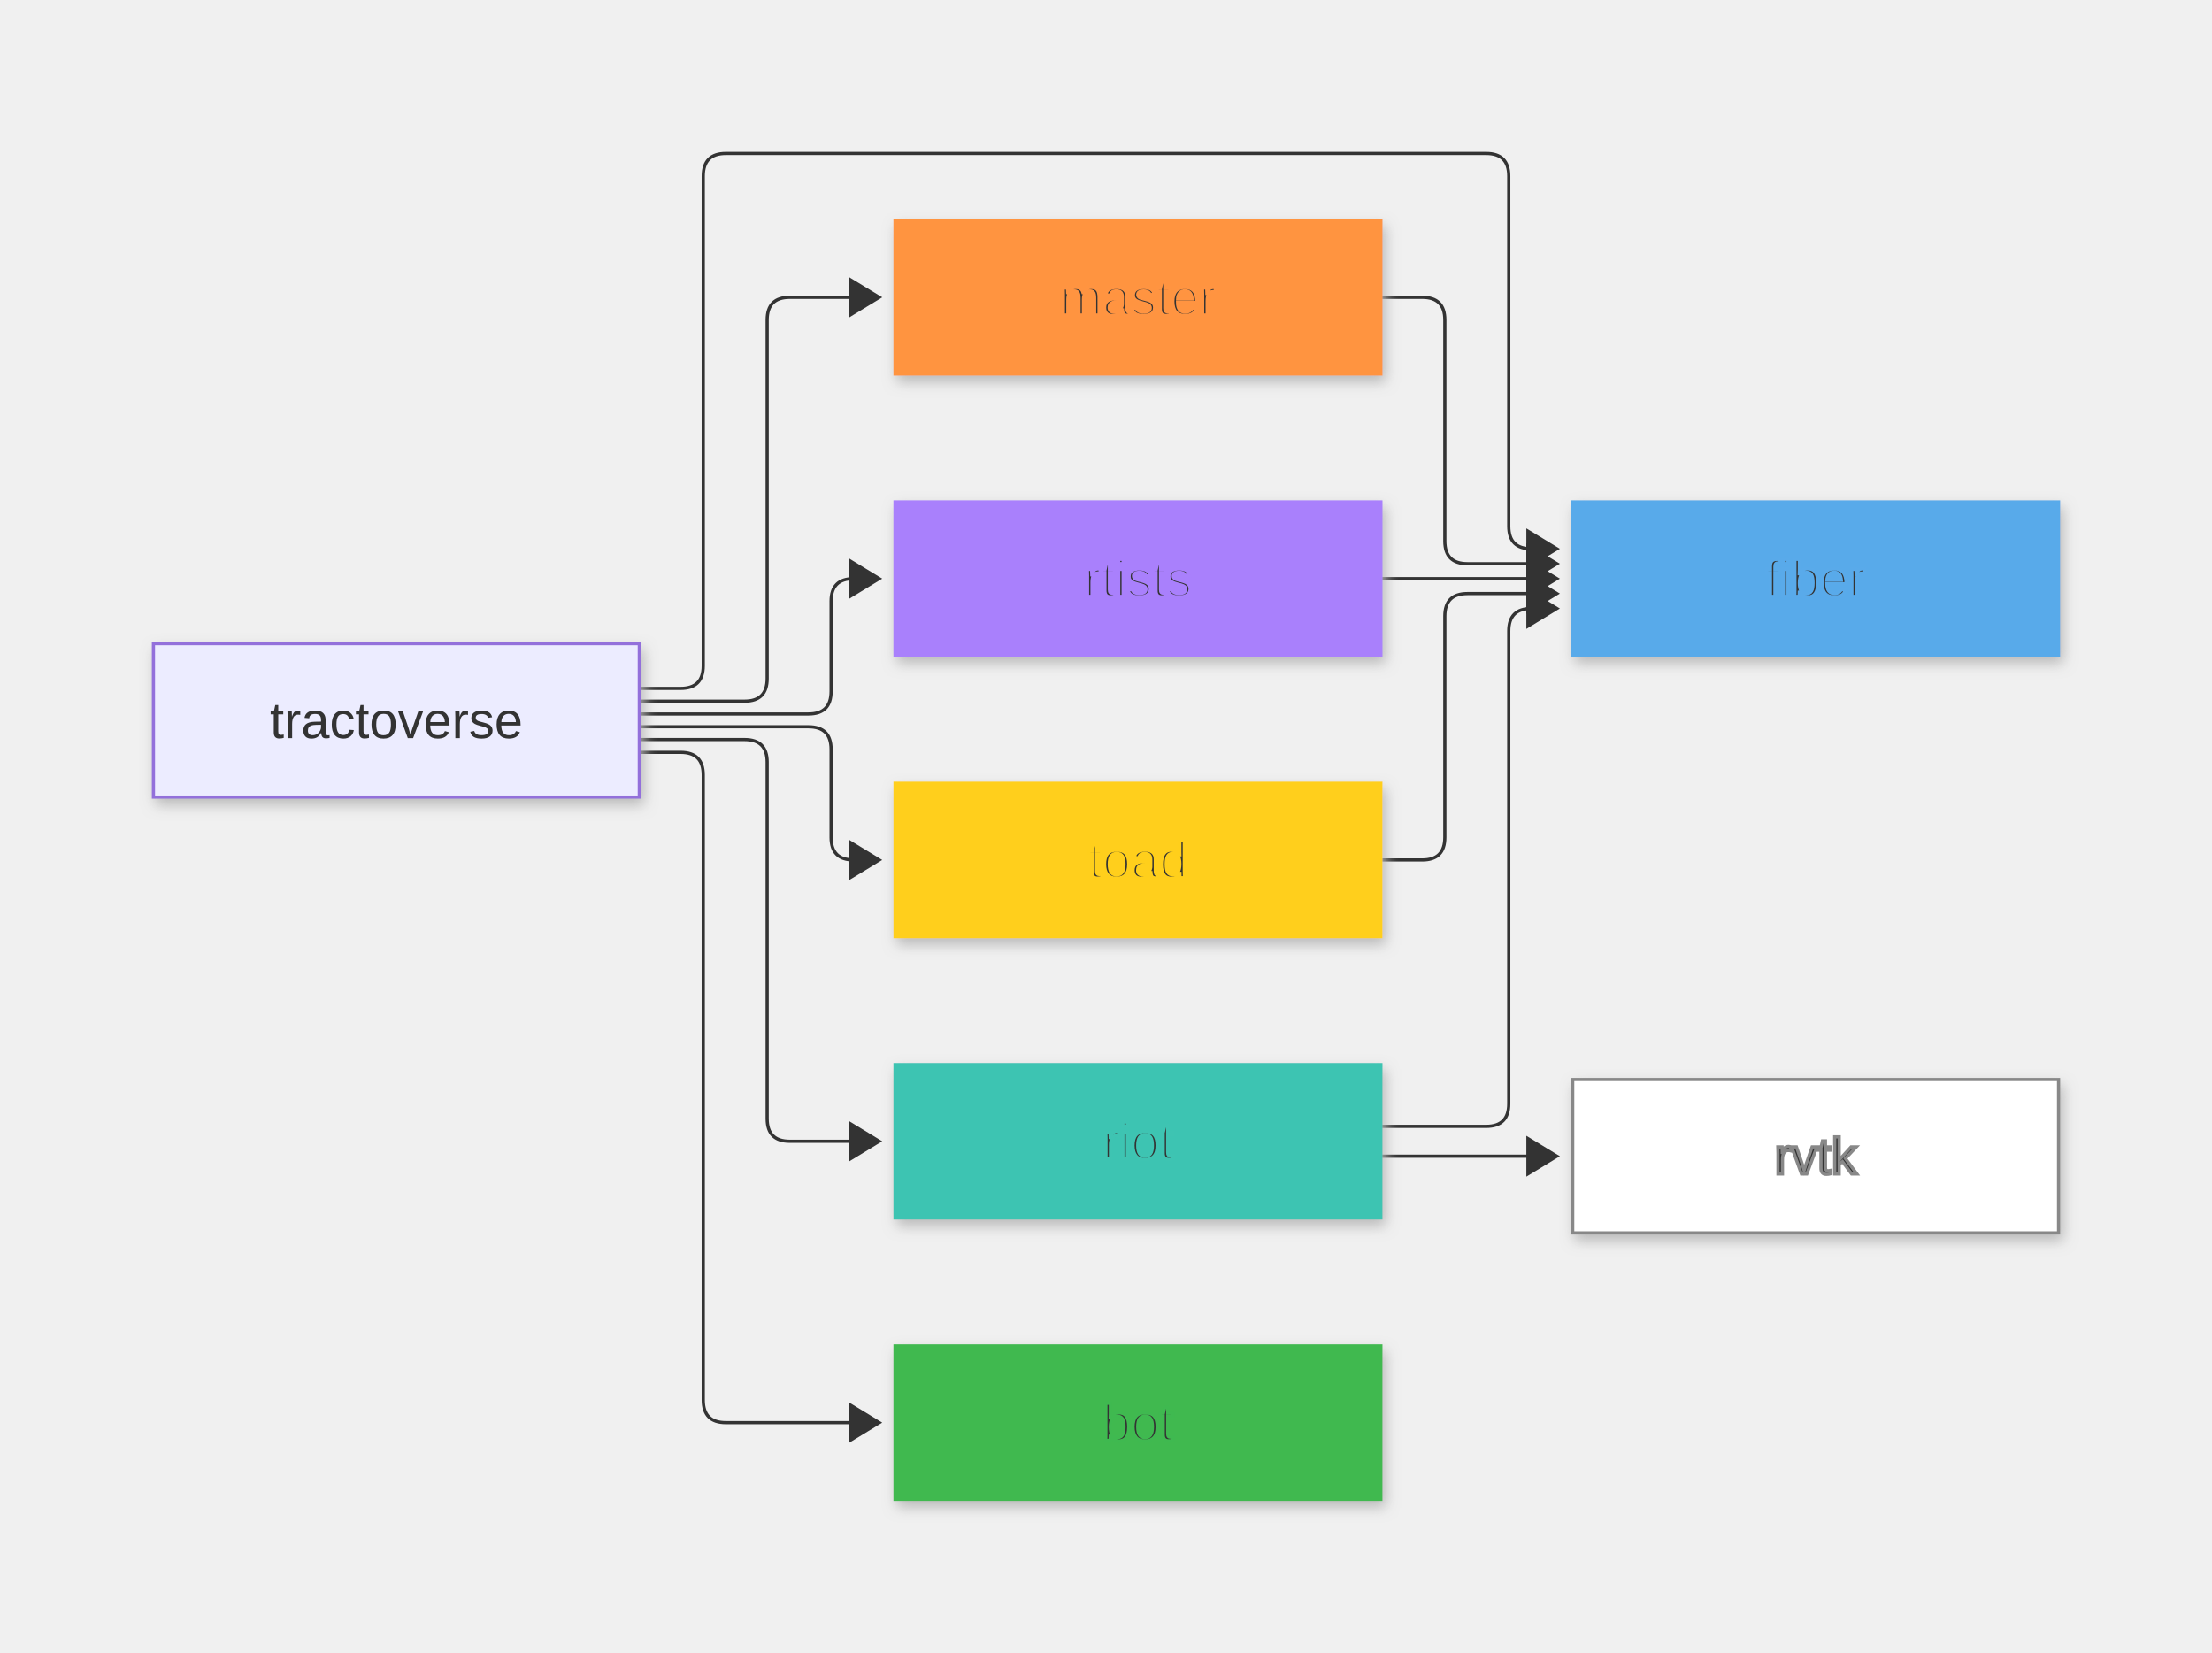
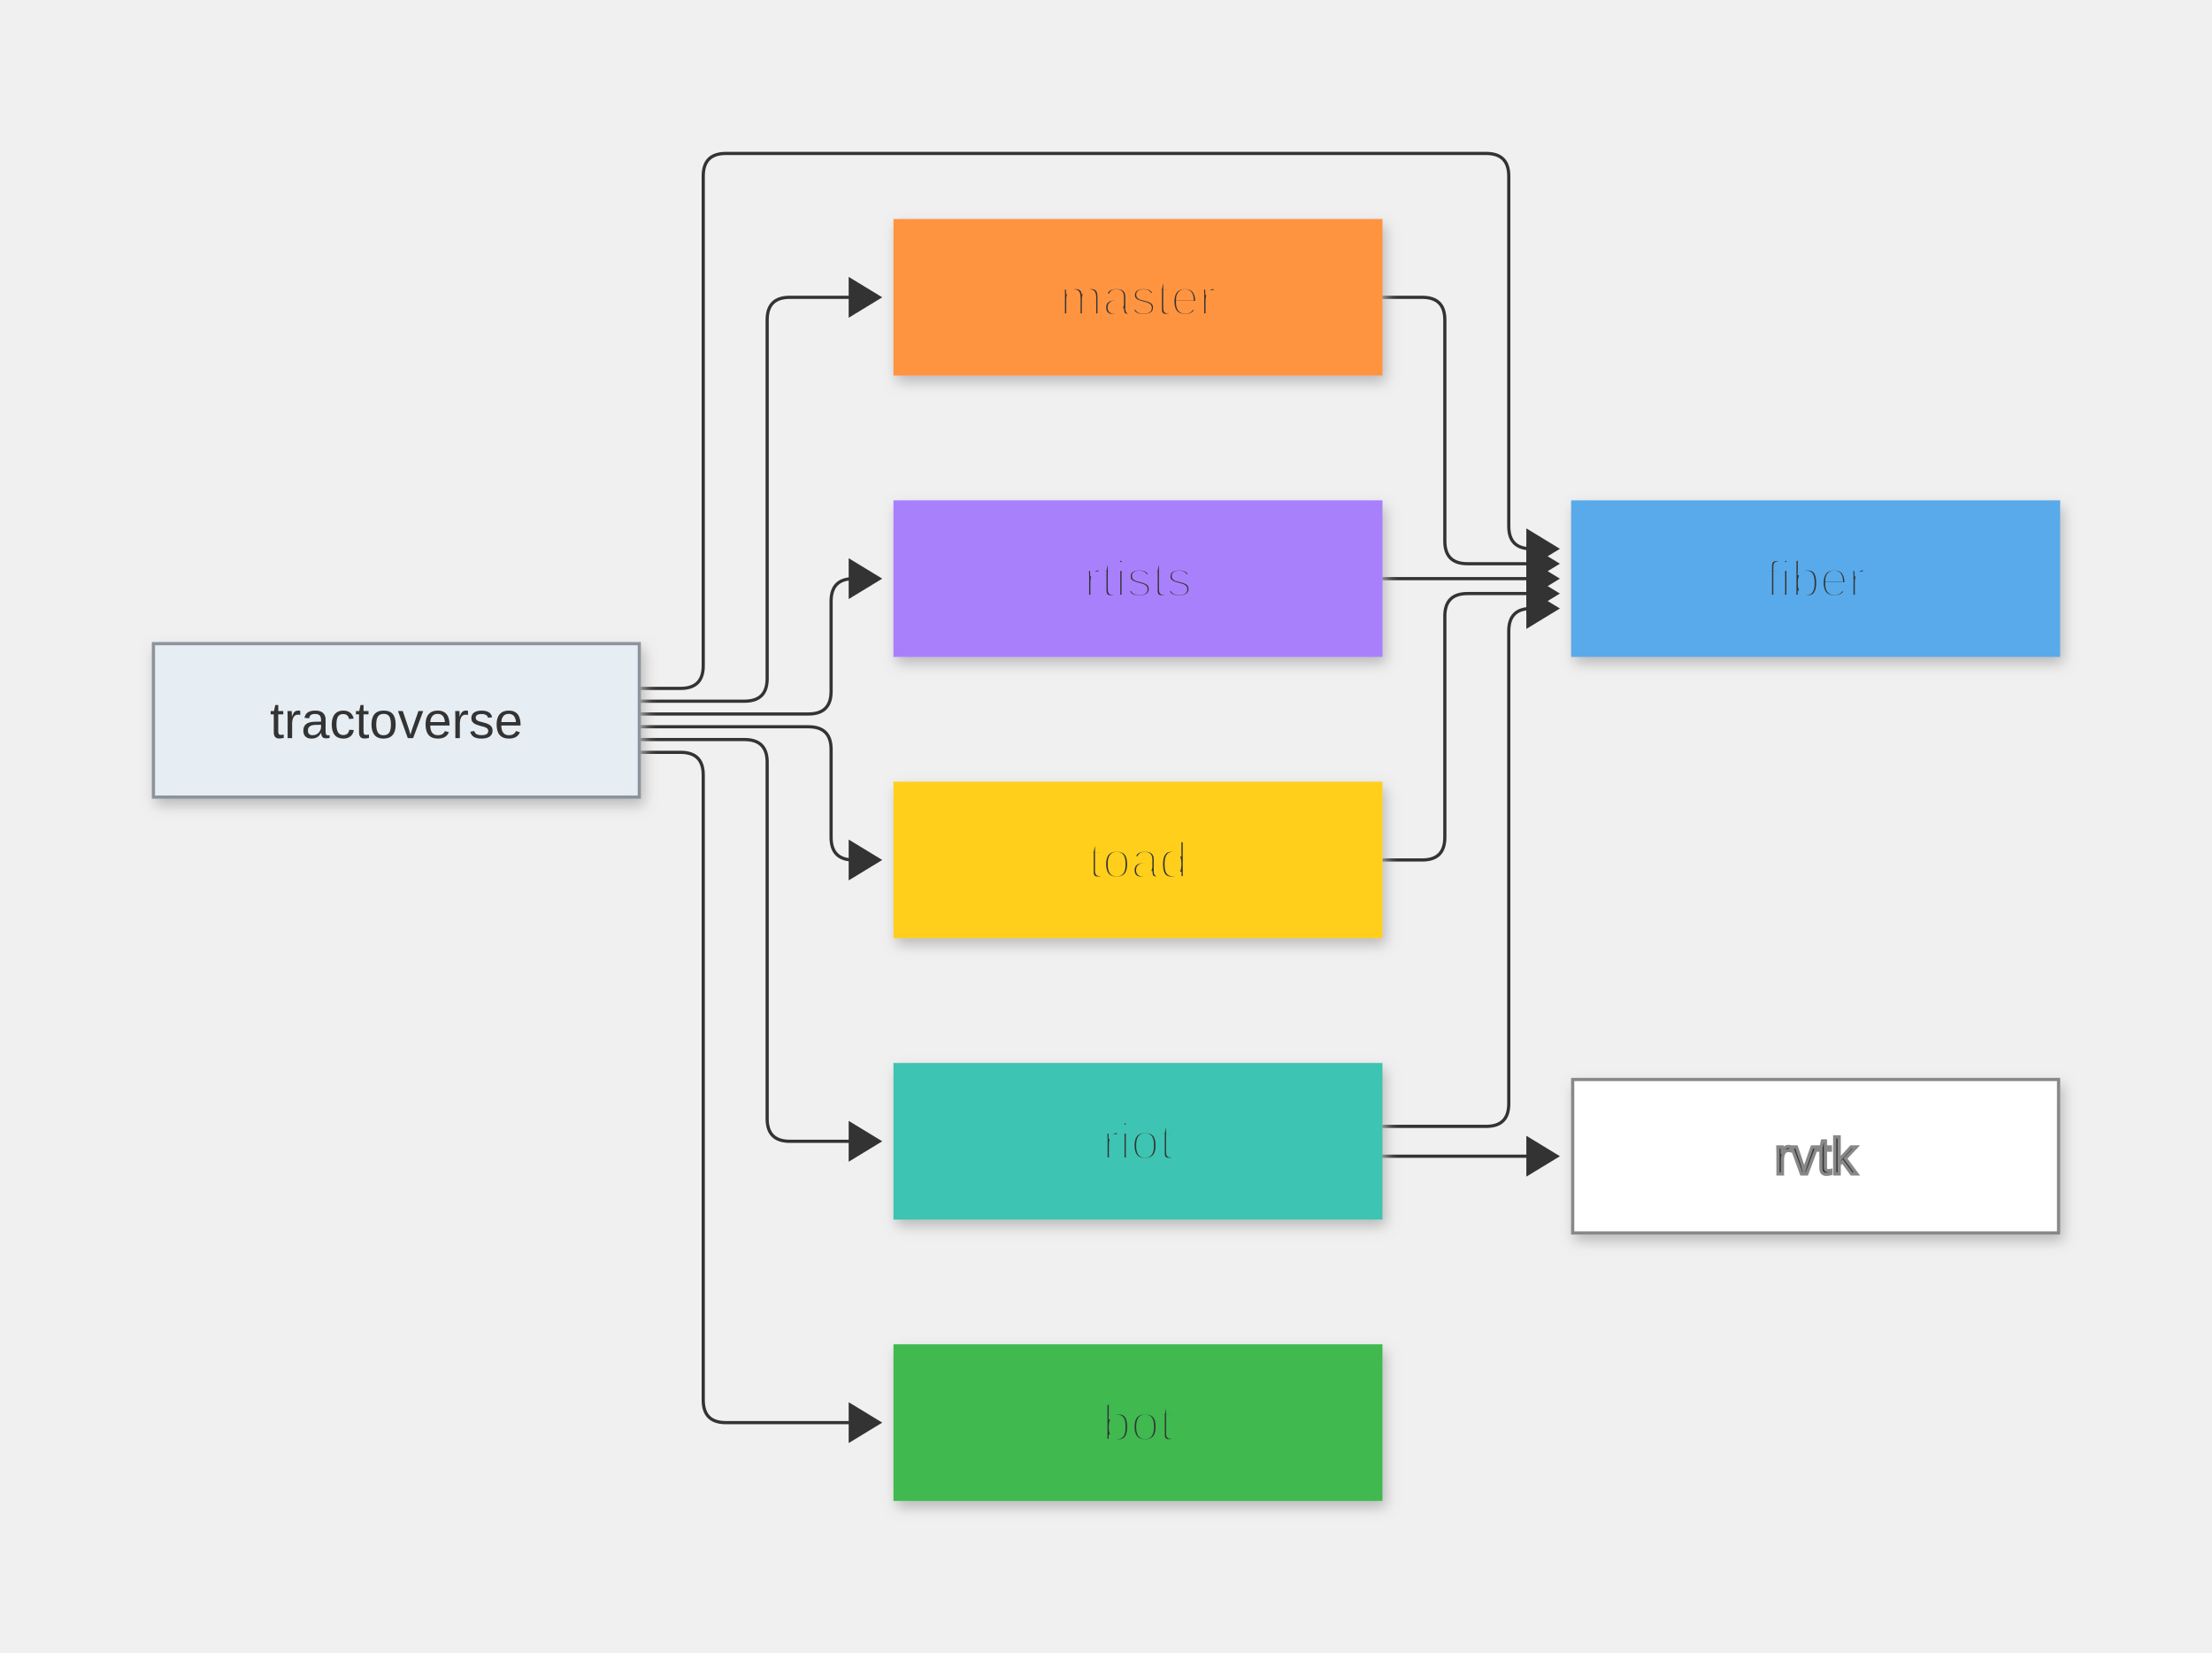
<svg xmlns="http://www.w3.org/2000/svg" id="diagram" width="100%" class="flowchart" style="max-width: 692px;" viewBox="-36 -36 692 517" role="graphics-document document" aria-roledescription="flowchart-v2" height="517" preserveAspectRatio="xMinYMin">
  <style>#diagram{font-family:"trebuchet ms",verdana,arial,sans-serif;font-size:16px;fill:#333;}@keyframes edge-animation-frame{from{stroke-dashoffset:0;}}@keyframes dash{to{stroke-dashoffset:0;}}#diagram .edge-animation-slow{stroke-dasharray:9,5!important;stroke-dashoffset:900;animation:dash 50s linear infinite;stroke-linecap:round;}#diagram .edge-animation-fast{stroke-dasharray:9,5!important;stroke-dashoffset:900;animation:dash 20s linear infinite;stroke-linecap:round;}#diagram .error-icon{fill:#552222;}#diagram .error-text{fill:#552222;stroke:#552222;}#diagram .edge-thickness-normal{stroke-width:1px;}#diagram .edge-thickness-thick{stroke-width:3.5px;}#diagram .edge-pattern-solid{stroke-dasharray:0;}#diagram .edge-thickness-invisible{stroke-width:0;fill:none;}#diagram .edge-pattern-dashed{stroke-dasharray:3;}#diagram .edge-pattern-dotted{stroke-dasharray:2;}#diagram .marker{fill:#333333;stroke:#333333;}#diagram .marker.cross{stroke:#333333;}#diagram svg{font-family:"trebuchet ms",verdana,arial,sans-serif;font-size:16px;}#diagram p{margin:0;}#diagram .label{font-family:"trebuchet ms",verdana,arial,sans-serif;color:#333;}#diagram .cluster-label text{fill:#333;}#diagram .cluster-label span{color:#333;}#diagram .cluster-label span p{background-color:transparent;}#diagram .label text,#diagram span{fill:#333;color:#333;}#diagram .node rect,#diagram .node circle,#diagram .node ellipse,#diagram .node polygon,#diagram .node path{fill:#ECECFF;stroke:#9370DB;stroke-width:1px;}#diagram .rough-node .label text,#diagram .node .label text,#diagram .image-shape .label,#diagram .icon-shape .label{text-anchor:middle;}#diagram .node .katex path{fill:#000;stroke:#000;stroke-width:1px;}#diagram .rough-node .label,#diagram .node .label,#diagram .image-shape .label,#diagram .icon-shape .label{text-align:center;}#diagram .node.clickable{cursor:pointer;}#diagram .root .anchor path{fill:#333333!important;stroke-width:0;stroke:#333333;}#diagram .arrowheadPath{fill:#333333;}#diagram .edgePaths .path{stroke:#333333;stroke-width:1px;}#diagram .flowchart-link{stroke:#333333;fill:none;}#diagram .edgeLabel{background-color:rgba(232,232,232, 0.8);text-align:center;}#diagram .edgeLabel p{background-color:rgba(232,232,232, 0.8);}#diagram .edgeLabel rect{opacity:0.5;background-color:rgba(232,232,232, 0.8);fill:rgba(232,232,232, 0.8);}#diagram .labelBkg{background-color:rgba(232, 232, 232, 0.5);}#diagram .cluster rect{fill:#ffffde;stroke:#aaaa33;stroke-width:1px;}#diagram .cluster text{fill:#333;}#diagram .cluster span{color:#333;}#diagram .node .collapsed-indicator{fill:#aaaa33;stroke:none;opacity:0.6;}#diagram .node .collapsed-separator{stroke:#aaaa33;stroke-width:0.75px;}#diagram div.mermaidTooltip{position:absolute;text-align:center;max-width:200px;padding:2px;font-family:"trebuchet ms",verdana,arial,sans-serif;font-size:12px;background:hsl(80, 100%, 96.275%);border:1px solid #aaaa33;border-radius:2px;pointer-events:none;z-index:100;}#diagram .flowchartTitleText{text-anchor:middle;font-size:18px;fill:#333;}#diagram rect.text{fill:none;stroke-width:0;}#diagram .icon-shape,#diagram .image-shape{background-color:rgba(232,232,232, 0.8);text-align:center;}#diagram .icon-shape p,#diagram .image-shape p{background-color:rgba(232,232,232, 0.8);padding:2px;}#diagram .icon-shape .label rect,#diagram .image-shape .label rect{opacity:0.5;background-color:rgba(232,232,232, 0.8);fill:rgba(232,232,232, 0.8);}#diagram .label-icon{display:inline-block;height:1em;overflow:visible;vertical-align:-0.125em;}#diagram .node .label-icon path{fill:currentColor;stroke:revert;stroke-width:revert;}#diagram .node .neo-node{stroke:#9370DB;}#diagram [data-look="neo"].node rect,#diagram [data-look="neo"].cluster rect,#diagram [data-look="neo"].node polygon{stroke:#9370DB;filter:drop-shadow(1px 2px 2px rgba(185, 185, 185, 1));}#diagram [data-look="neo"].swimlane.cluster rect{filter:none;}#diagram [data-look="neo"].node path{stroke:#9370DB;stroke-width:1px;}#diagram [data-look="neo"].node .outer-path{filter:drop-shadow(1px 2px 2px rgba(185, 185, 185, 1));}#diagram [data-look="neo"].node .neo-line path{stroke:#9370DB;filter:none;}#diagram [data-look="neo"].node circle{stroke:#9370DB;filter:drop-shadow(1px 2px 2px rgba(185, 185, 185, 1));}#diagram [data-look="neo"].node circle .state-start{fill:#000000;}#diagram [data-look="neo"].icon-shape .icon{fill:#9370DB;filter:drop-shadow(1px 2px 2px rgba(185, 185, 185, 1));}#diagram [data-look="neo"].icon-shape .icon-neo path{stroke:#9370DB;filter:drop-shadow(1px 2px 2px rgba(185, 185, 185, 1));}#diagram :root{--mermaid-font-family:"trebuchet ms",verdana,arial,sans-serif;}#diagram .fiber&gt;*{fill:rgb(89, 170, 234)!important;stroke:rgb(89, 170, 234)!important;color:rgb(0, 0, 0)!important;}#diagram .fiber span{fill:rgb(89, 170, 234)!important;stroke:rgb(89, 170, 234)!important;color:rgb(0, 0, 0)!important;}#diagram .fiber tspan{fill:rgb(0, 0, 0)!important;}#diagram .master&gt;*{fill:rgb(255, 148, 65)!important;stroke:rgb(255, 148, 65)!important;color:rgb(0, 0, 0)!important;}#diagram .master span{fill:rgb(255, 148, 65)!important;stroke:rgb(255, 148, 65)!important;color:rgb(0, 0, 0)!important;}#diagram .master tspan{fill:rgb(0, 0, 0)!important;}#diagram .rtists&gt;*{fill:rgb(169, 128, 252)!important;stroke:rgb(169, 128, 252)!important;color:rgb(0, 0, 0)!important;}#diagram .rtists span{fill:rgb(169, 128, 252)!important;stroke:rgb(169, 128, 252)!important;color:rgb(0, 0, 0)!important;}#diagram .rtists tspan{fill:rgb(0, 0, 0)!important;}#diagram .riot&gt;*{fill:rgb(62, 196, 178)!important;stroke:rgb(62, 196, 178)!important;color:rgb(0, 0, 0)!important;}#diagram .riot span{fill:rgb(62, 196, 178)!important;stroke:rgb(62, 196, 178)!important;color:rgb(0, 0, 0)!important;}#diagram .riot tspan{fill:rgb(0, 0, 0)!important;}#diagram .toad&gt;*{fill:rgb(255, 207, 27)!important;stroke:rgb(255, 207, 27)!important;color:rgb(0, 0, 0)!important;}#diagram .toad span{fill:rgb(255, 207, 27)!important;stroke:rgb(255, 207, 27)!important;color:rgb(0, 0, 0)!important;}#diagram .toad tspan{fill:rgb(0, 0, 0)!important;}#diagram .bot&gt;*{fill:rgb(63, 185, 80)!important;stroke:rgb(63, 185, 80)!important;color:rgb(0, 0, 0)!important;}#diagram .bot span{fill:rgb(63, 185, 80)!important;stroke:rgb(63, 185, 80)!important;color:rgb(0, 0, 0)!important;}#diagram .bot tspan{fill:rgb(0, 0, 0)!important;}#diagram .rvtk&gt;*{fill:rgb(255, 255, 255)!important;stroke:rgb(136, 136, 136)!important;color:rgb(51, 51, 51)!important;}#diagram .rvtk span{fill:rgb(255, 255, 255)!important;stroke:rgb(136, 136, 136)!important;color:rgb(51, 51, 51)!important;}#diagram .rvtk tspan{fill:rgb(51, 51, 51)!important;}</style>
  <g>
    <marker id="diagram_flowchart-v2-pointEnd" class="marker flowchart-v2" viewBox="0 0 10 10" refX="5" refY="5" markerUnits="userSpaceOnUse" markerWidth="8" markerHeight="8" orient="auto">
      <path d="M 0 0 L 10 5 L 0 10 z" class="arrowMarkerPath" style="stroke-width: 1; stroke-dasharray: 1, 0;" />
    </marker>
    <marker id="diagram_flowchart-v2-pointStart" class="marker flowchart-v2" viewBox="0 0 10 10" refX="4.5" refY="5" markerUnits="userSpaceOnUse" markerWidth="8" markerHeight="8" orient="auto">
      <path d="M 0 5 L 10 10 L 10 0 z" class="arrowMarkerPath" style="stroke-width: 1; stroke-dasharray: 1, 0;" />
    </marker>
    <marker id="diagram_flowchart-v2-pointEnd-margin" class="marker flowchart-v2" viewBox="0 0 11.5 14" refX="11.5" refY="7" markerUnits="userSpaceOnUse" markerWidth="10.5" markerHeight="14" orient="auto">
      <path d="M 0 0 L 11.5 7 L 0 14 z" class="arrowMarkerPath" style="stroke-width: 0; stroke-dasharray: 1, 0;" />
    </marker>
    <marker id="diagram_flowchart-v2-pointStart-margin" class="marker flowchart-v2" viewBox="0 0 11.5 14" refX="1" refY="7" markerUnits="userSpaceOnUse" markerWidth="11.5" markerHeight="14" orient="auto">
      <polygon points="0,7 11.5,14 11.5,0" class="arrowMarkerPath" style="stroke-width: 0; stroke-dasharray: 1, 0;" />
    </marker>
    <marker id="diagram_flowchart-v2-circleEnd" class="marker flowchart-v2" viewBox="0 0 10 10" refX="11" refY="5" markerUnits="userSpaceOnUse" markerWidth="11" markerHeight="11" orient="auto">
      <circle cx="5" cy="5" r="5" class="arrowMarkerPath" style="stroke-width: 1; stroke-dasharray: 1, 0;" />
    </marker>
    <marker id="diagram_flowchart-v2-circleStart" class="marker flowchart-v2" viewBox="0 0 10 10" refX="-1" refY="5" markerUnits="userSpaceOnUse" markerWidth="11" markerHeight="11" orient="auto">
      <circle cx="5" cy="5" r="5" class="arrowMarkerPath" style="stroke-width: 1; stroke-dasharray: 1, 0;" />
    </marker>
    <marker id="diagram_flowchart-v2-circleEnd-margin" class="marker flowchart-v2" viewBox="0 0 10 10" refY="5" refX="12.25" markerUnits="userSpaceOnUse" markerWidth="14" markerHeight="14" orient="auto">
      <circle cx="5" cy="5" r="5" class="arrowMarkerPath" style="stroke-width: 0; stroke-dasharray: 1, 0;" />
    </marker>
    <marker id="diagram_flowchart-v2-circleStart-margin" class="marker flowchart-v2" viewBox="0 0 10 10" refX="-2" refY="5" markerUnits="userSpaceOnUse" markerWidth="14" markerHeight="14" orient="auto">
      <circle cx="5" cy="5" r="5" class="arrowMarkerPath" style="stroke-width: 0; stroke-dasharray: 1, 0;" />
    </marker>
    <marker id="diagram_flowchart-v2-crossEnd" class="marker cross flowchart-v2" viewBox="0 0 11 11" refX="12" refY="5.2" markerUnits="userSpaceOnUse" markerWidth="11" markerHeight="11" orient="auto">
      <path d="M 1,1 l 9,9 M 10,1 l -9,9" class="arrowMarkerPath" style="stroke-width: 2; stroke-dasharray: 1, 0;" />
    </marker>
    <marker id="diagram_flowchart-v2-crossStart" class="marker cross flowchart-v2" viewBox="0 0 11 11" refX="-1" refY="5.2" markerUnits="userSpaceOnUse" markerWidth="11" markerHeight="11" orient="auto">
      <path d="M 1,1 l 9,9 M 10,1 l -9,9" class="arrowMarkerPath" style="stroke-width: 2; stroke-dasharray: 1, 0;" />
    </marker>
    <marker id="diagram_flowchart-v2-crossEnd-margin" class="marker cross flowchart-v2" viewBox="0 0 15 15" refX="17.7" refY="7.5" markerUnits="userSpaceOnUse" markerWidth="12" markerHeight="12" orient="auto">
      <path d="M 1,1 L 14,14 M 1,14 L 14,1" class="arrowMarkerPath" style="stroke-width: 2.5;" />
    </marker>
    <marker id="diagram_flowchart-v2-crossStart-margin" class="marker cross flowchart-v2" viewBox="0 0 15 15" refX="-3.5" refY="7.5" markerUnits="userSpaceOnUse" markerWidth="12" markerHeight="12" orient="auto">
      <path d="M 1,1 L 14,14 M 1,14 L 14,1" class="arrowMarkerPath" style="stroke-width: 2.5; stroke-dasharray: 1, 0;" />
    </marker>
    <g class="root">
      <g class="clusters" />
      <g class="edges edgePaths">
        <path d="M164,179.333L176.929,179.333Q184,179.333 184,172.262L184,19.071Q184,12 191.071,12L320,12L428.929,12Q436,12 436,19.071L436,128.596Q436,135.667 443.071,135.667L452,135.667" id="diagram-L_tractoverse_fiber_0" class="edge-thickness-normal edge-pattern-solid edge-thickness-normal edge-pattern-solid flowchart-link" style="stroke-dasharray: 0 0 564.343 4; stroke-dashoffset: 0;;" data-edge="true" data-et="edge" data-id="L_tractoverse_fiber_0" data-points="W3sieCI6MTY0LCJ5IjoxNzkuMzMzMzMzMzMzMzMzMzF9LHsieCI6MTg0LCJ5IjoxNzkuMzMzMzMzMzMzMzMzMzF9LHsieCI6MTg0LCJ5IjoxMn0seyJ4IjozMjAsInkiOjEyfSx7IngiOjQzNiwieSI6MTJ9LHsieCI6NDM2LCJ5IjoxMzUuNjY2NjY2NjY2NjY2NjZ9LHsieCI6NDU2LCJ5IjoxMzUuNjY2NjY2NjY2NjY2NjZ9XQ==" data-look="neo" marker-end="url(#diagram_flowchart-v2-pointEnd-margin)" />
        <path d="M164,183.333L196.929,183.333Q204,183.333 204,176.262L204,64.071Q204,57 211.071,57L240,57" id="diagram-L_tractoverse_master_0" class="edge-thickness-normal edge-pattern-solid edge-thickness-normal edge-pattern-solid flowchart-link" style="stroke-dasharray: 0 0 193.005 4; stroke-dashoffset: 0;;" data-edge="true" data-et="edge" data-id="L_tractoverse_master_0" data-points="W3sieCI6MTY0LCJ5IjoxODMuMzMzMzMzMzMzMzMzMzF9LHsieCI6MjA0LCJ5IjoxODMuMzMzMzMzMzMzMzMzMzF9LHsieCI6MjA0LCJ5Ijo1N30seyJ4IjoyNDQsInkiOjU3fV0=" data-look="neo" marker-end="url(#diagram_flowchart-v2-pointEnd-margin)" />
        <path d="M164,187.333L216.929,187.333Q224,187.333 224,180.262L224,152.071Q224,145 231.071,145L240,145" id="diagram-L_tractoverse_rtists_0" class="edge-thickness-normal edge-pattern-solid edge-thickness-normal edge-pattern-solid flowchart-link" style="stroke-dasharray: 0 0 109.005 4; stroke-dashoffset: 0;;" data-edge="true" data-et="edge" data-id="L_tractoverse_rtists_0" data-points="W3sieCI6MTY0LCJ5IjoxODcuMzMzMzMzMzMzMzMzMzF9LHsieCI6MjI0LCJ5IjoxODcuMzMzMzMzMzMzMzMzMzF9LHsieCI6MjI0LCJ5IjoxNDV9LHsieCI6MjQ0LCJ5IjoxNDV9XQ==" data-look="neo" marker-end="url(#diagram_flowchart-v2-pointEnd-margin)" />
        <path d="M164,195.333L196.929,195.333Q204,195.333 204,202.404L204,313.929Q204,321 211.071,321L240,321" id="diagram-L_tractoverse_riot_0" class="edge-thickness-normal edge-pattern-solid edge-thickness-normal edge-pattern-solid flowchart-link" style="stroke-dasharray: 0 0 192.338 4; stroke-dashoffset: 0;;" data-edge="true" data-et="edge" data-id="L_tractoverse_riot_0" data-points="W3sieCI6MTY0LCJ5IjoxOTUuMzMzMzMzMzMzMzMzMzF9LHsieCI6MjA0LCJ5IjoxOTUuMzMzMzMzMzMzMzMzMzF9LHsieCI6MjA0LCJ5IjozMjF9LHsieCI6MjQ0LCJ5IjozMjF9XQ==" data-look="neo" marker-end="url(#diagram_flowchart-v2-pointEnd-margin)" />
        <path d="M164,191.333L216.929,191.333Q224,191.333 224,198.404L224,225.929Q224,233 231.071,233L240,233" id="diagram-L_tractoverse_toad_0" class="edge-thickness-normal edge-pattern-solid edge-thickness-normal edge-pattern-solid flowchart-link" style="stroke-dasharray: 0 0 108.338 4; stroke-dashoffset: 0;;" data-edge="true" data-et="edge" data-id="L_tractoverse_toad_0" data-points="W3sieCI6MTY0LCJ5IjoxOTEuMzMzMzMzMzMzMzMzMzF9LHsieCI6MjI0LCJ5IjoxOTEuMzMzMzMzMzMzMzMzMzF9LHsieCI6MjI0LCJ5IjoyMzN9LHsieCI6MjQ0LCJ5IjoyMzN9XQ==" data-look="neo" marker-end="url(#diagram_flowchart-v2-pointEnd-margin)" />
        <path d="M164,199.333L176.929,199.333Q184,199.333 184,206.404L184,401.929Q184,409 191.071,409L240,409" id="diagram-L_tractoverse_bot_0" class="edge-thickness-normal edge-pattern-solid edge-thickness-normal edge-pattern-solid flowchart-link" style="stroke-dasharray: 0 0 276.338 4; stroke-dashoffset: 0;;" data-edge="true" data-et="edge" data-id="L_tractoverse_bot_0" data-points="W3sieCI6MTY0LCJ5IjoxOTkuMzMzMzMzMzMzMzMzMzF9LHsieCI6MTg0LCJ5IjoxOTkuMzMzMzMzMzMzMzMzMzF9LHsieCI6MTg0LCJ5Ijo0MDl9LHsieCI6MjQ0LCJ5Ijo0MDl9XQ==" data-look="neo" marker-end="url(#diagram_flowchart-v2-pointEnd-margin)" />
        <path d="M396,57L408.929,57Q416,57 416,64.071L416,133.262Q416,140.333 423.071,140.333L452,140.333" id="diagram-L_master_fiber_0" class="edge-thickness-normal edge-pattern-solid edge-thickness-normal edge-pattern-solid flowchart-link" style="stroke-dasharray: 0 0 130.005 4; stroke-dashoffset: 0;;" data-edge="true" data-et="edge" data-id="L_master_fiber_0" data-points="W3sieCI6Mzk2LCJ5Ijo1N30seyJ4Ijo0MTYsInkiOjU3fSx7IngiOjQxNiwieSI6MTQwLjMzMzMzMzMzMzMzMzM0fSx7IngiOjQ1NiwieSI6MTQwLjMzMzMzMzMzMzMzMzM0fV0=" data-look="neo" marker-end="url(#diagram_flowchart-v2-pointEnd-margin)" />
        <path d="M396,145L452,145" id="diagram-L_rtists_fiber_0" class="edge-thickness-normal edge-pattern-solid edge-thickness-normal edge-pattern-solid flowchart-link" style="stroke-dasharray: 0 0 52 4; stroke-dashoffset: 0;;" data-edge="true" data-et="edge" data-id="L_rtists_fiber_0" data-points="W3sieCI6Mzk2LCJ5IjoxNDV9LHsieCI6NDU2LCJ5IjoxNDV9XQ==" data-look="neo" marker-end="url(#diagram_flowchart-v2-pointEnd-margin)" />
        <path d="M396,233L408.929,233Q416,233 416,225.929L416,156.738Q416,149.667 423.071,149.667L452,149.667" id="diagram-L_toad_fiber_0" class="edge-thickness-normal edge-pattern-solid edge-thickness-normal edge-pattern-solid flowchart-link" style="stroke-dasharray: 0 0 130.005 4; stroke-dashoffset: 0;;" data-edge="true" data-et="edge" data-id="L_toad_fiber_0" data-points="W3sieCI6Mzk2LCJ5IjoyMzN9LHsieCI6NDE2LCJ5IjoyMzN9LHsieCI6NDE2LCJ5IjoxNDkuNjY2NjY2NjY2NjY2NjZ9LHsieCI6NDU2LCJ5IjoxNDkuNjY2NjY2NjY2NjY2NjZ9XQ==" data-look="neo" marker-end="url(#diagram_flowchart-v2-pointEnd-margin)" />
        <path d="M396,316.333L428.929,316.333Q436,316.333 436,309.262L436,161.404Q436,154.333 443.071,154.333L452,154.333" id="diagram-L_riot_fiber_0" class="edge-thickness-normal edge-pattern-solid edge-thickness-normal edge-pattern-solid flowchart-link" style="stroke-dasharray: 0 0 208.672 4; stroke-dashoffset: 0;;" data-edge="true" data-et="edge" data-id="L_riot_fiber_0" data-points="W3sieCI6Mzk2LCJ5IjozMTYuMzMzMzMzMzMzMzMzM30seyJ4Ijo0MzYsInkiOjMxNi4zMzMzMzMzMzMzMzMzfSx7IngiOjQzNiwieSI6MTU0LjMzMzMzMzMzMzMzMzMxfSx7IngiOjQ1NiwieSI6MTU0LjMzMzMzMzMzMzMzMzMxfV0=" data-look="neo" marker-end="url(#diagram_flowchart-v2-pointEnd-margin)" />
        <path d="M396,325.667L452,325.667" id="diagram-L_riot_rvtk_0" class="edge-thickness-normal edge-pattern-solid edge-thickness-normal edge-pattern-solid flowchart-link" style="stroke-dasharray: 0 0 52 4; stroke-dashoffset: 0;;" data-edge="true" data-et="edge" data-id="L_riot_rvtk_0" data-points="W3sieCI6Mzk2LCJ5IjozMjUuNjY2NjY2NjY2NjY2N30seyJ4Ijo0NTYsInkiOjMyNS42NjY2NjY2NjY2NjY3fV0=" data-look="neo" marker-end="url(#diagram_flowchart-v2-pointEnd-margin)" />
      </g>
      <g class="edgeLabels" />
      <g class="nodes">
        <g class="node default" id="diagram-flowchart-tractoverse-0" data-look="neo" transform="translate(88, 189.3333)">
-           <rect class="basic label-container" style="" x="-76" y="-24" width="152" height="48" />
+           <rect class="basic label-container" style="fill:#e6edf3 !important;stroke:#8b949e !important" x="-76" y="-24" width="152" height="48" />
          <g class="label" style="" transform="translate(-60, -12)">
            <rect />
-             <text x="60" y="12" text-anchor="middle" dominant-baseline="central" fill="#333333">tractoverse</text>
+             <text x="60" y="12" text-anchor="middle" dominant-baseline="central" fill="#000000">tractoverse</text>
          </g>
        </g>
        <g class="node default fiber" id="diagram-flowchart-fiber-1" data-look="neo" transform="translate(532, 145)">
          <rect class="basic label-container" style="fill:#59aaea !important;stroke:#59aaea !important" x="-76" y="-24" width="152" height="48" />
          <g class="label" style="color:#000 !important" transform="translate(-60, -12)">
            <rect />
            <text x="60" y="12" text-anchor="middle" dominant-baseline="central" fill="#000000">fiber</text>
          </g>
        </g>
        <g class="node default master" id="diagram-flowchart-master-3" data-look="neo" transform="translate(320, 57)">
          <rect class="basic label-container" style="fill:#ff9441 !important;stroke:#ff9441 !important" x="-76" y="-24" width="152" height="48" />
          <g class="label" style="color:#000 !important" transform="translate(-60, -12)">
            <rect />
            <text x="60" y="12" text-anchor="middle" dominant-baseline="central" fill="#000000">master</text>
          </g>
        </g>
        <g class="node default rtists" id="diagram-flowchart-rtists-5" data-look="neo" transform="translate(320, 145)">
          <rect class="basic label-container" style="fill:#a980fc !important;stroke:#a980fc !important" x="-76" y="-24" width="152" height="48" />
          <g class="label" style="color:#000 !important" transform="translate(-60, -12)">
            <rect />
            <text x="60" y="12" text-anchor="middle" dominant-baseline="central" fill="#000000">rtists</text>
          </g>
        </g>
        <g class="node default riot" id="diagram-flowchart-riot-7" data-look="neo" transform="translate(320, 321)">
          <rect class="basic label-container" style="fill:#3ec4b2 !important;stroke:#3ec4b2 !important" x="-76" y="-24" width="152" height="48" />
          <g class="label" style="color:#000 !important" transform="translate(-60, -12)">
            <rect />
            <text x="60" y="12" text-anchor="middle" dominant-baseline="central" fill="#000000">riot</text>
          </g>
        </g>
        <g class="node default toad" id="diagram-flowchart-toad-9" data-look="neo" transform="translate(320, 233)">
          <rect class="basic label-container" style="fill:#ffcf1b !important;stroke:#ffcf1b !important" x="-76" y="-24" width="152" height="48" />
          <g class="label" style="color:#000 !important" transform="translate(-60, -12)">
            <rect />
            <text x="60" y="12" text-anchor="middle" dominant-baseline="central" fill="#000000">toad</text>
          </g>
        </g>
        <g class="node default bot" id="diagram-flowchart-bot-11" data-look="neo" transform="translate(320, 409)">
          <rect class="basic label-container" style="fill:#3fb950 !important;stroke:#3fb950 !important" x="-76" y="-24" width="152" height="48" />
          <g class="label" style="color:#000 !important" transform="translate(-60, -12)">
            <rect />
            <text x="60" y="12" text-anchor="middle" dominant-baseline="central" fill="#000000">bot</text>
          </g>
        </g>
        <g class="node default rvtk" id="diagram-flowchart-rvtk-21" data-look="neo" transform="translate(532, 325.6667)">
          <rect class="basic label-container" style="fill:#ffffff !important;stroke:#888 !important" x="-76" y="-24" width="152" height="48" />
          <g class="label" style="color:#333 !important" transform="translate(-60, -12)">
            <rect />
            <text x="60" y="12" text-anchor="middle" dominant-baseline="central" fill="#333333">rvtk</text>
          </g>
        </g>
      </g>
    </g>
  </g>
  <defs>
    <filter id="diagram-drop-shadow" height="130%" width="130%">
      <feDropShadow dx="4" dy="4" stdDeviation="0" flood-opacity="0.06" flood-color="#000000" />
    </filter>
  </defs>
  <defs>
    <filter id="diagram-drop-shadow-small" height="150%" width="150%">
      <feDropShadow dx="2" dy="2" stdDeviation="0" flood-opacity="0.06" flood-color="#000000" />
    </filter>
  </defs>
</svg>
